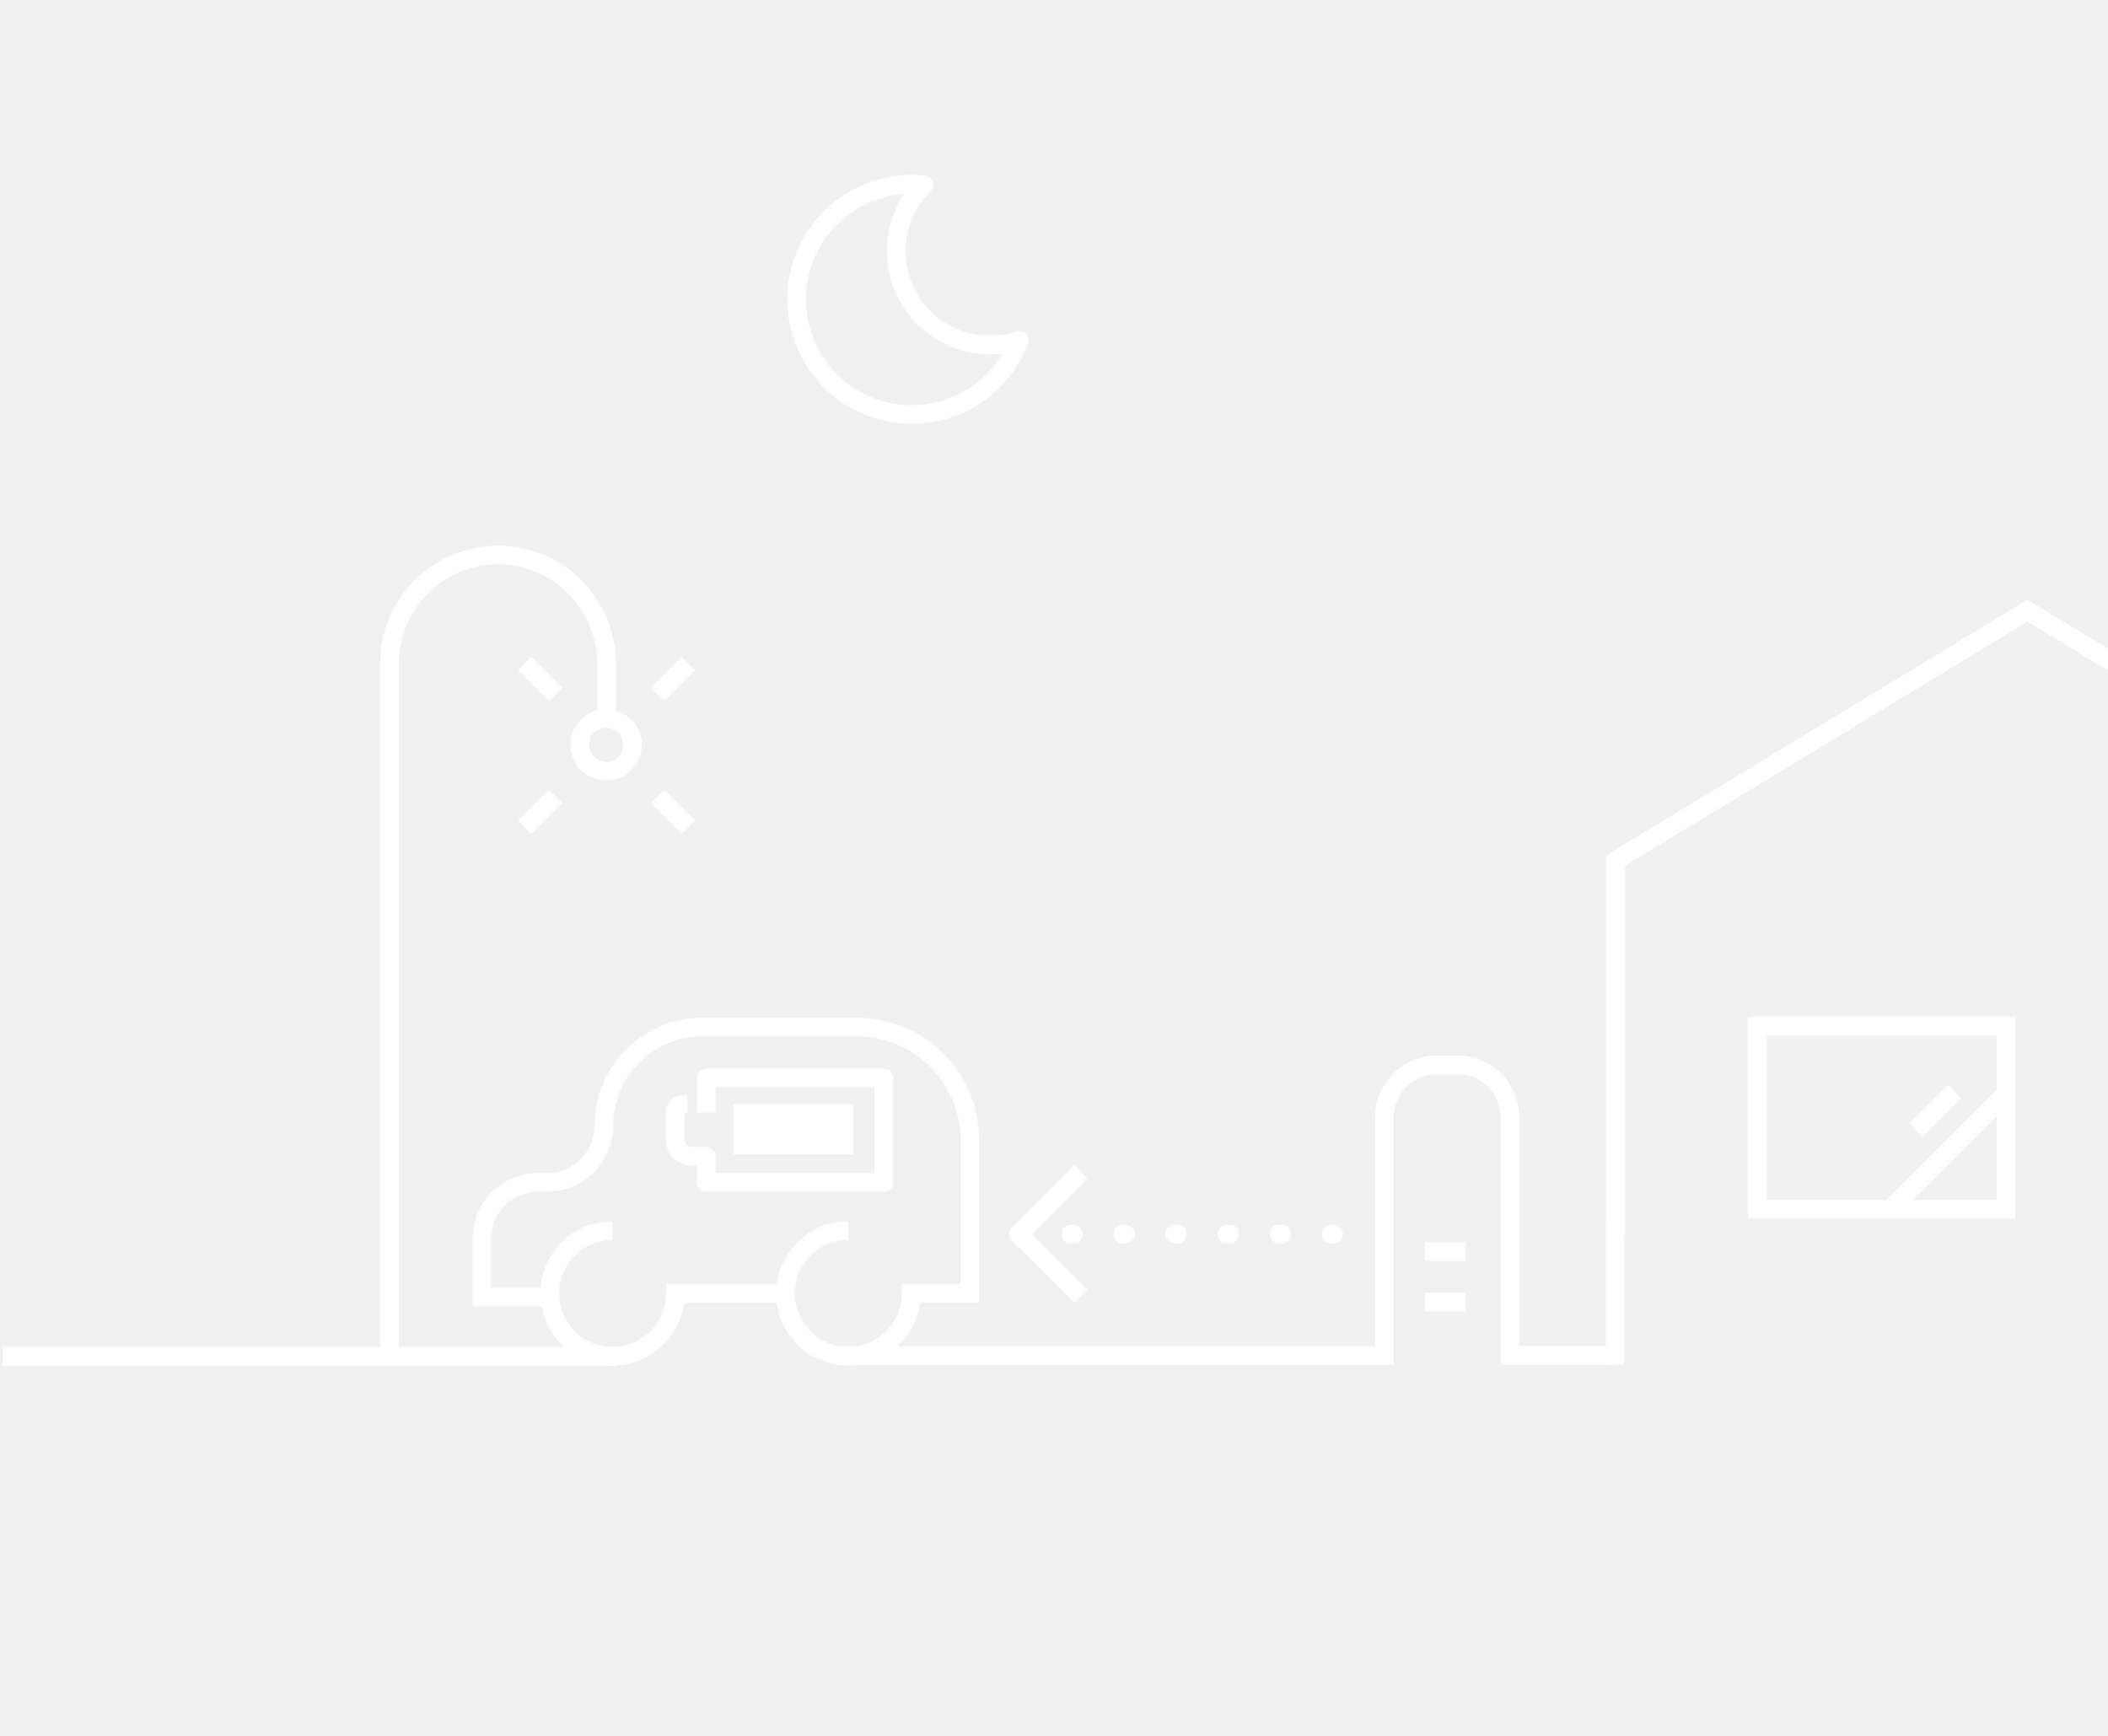
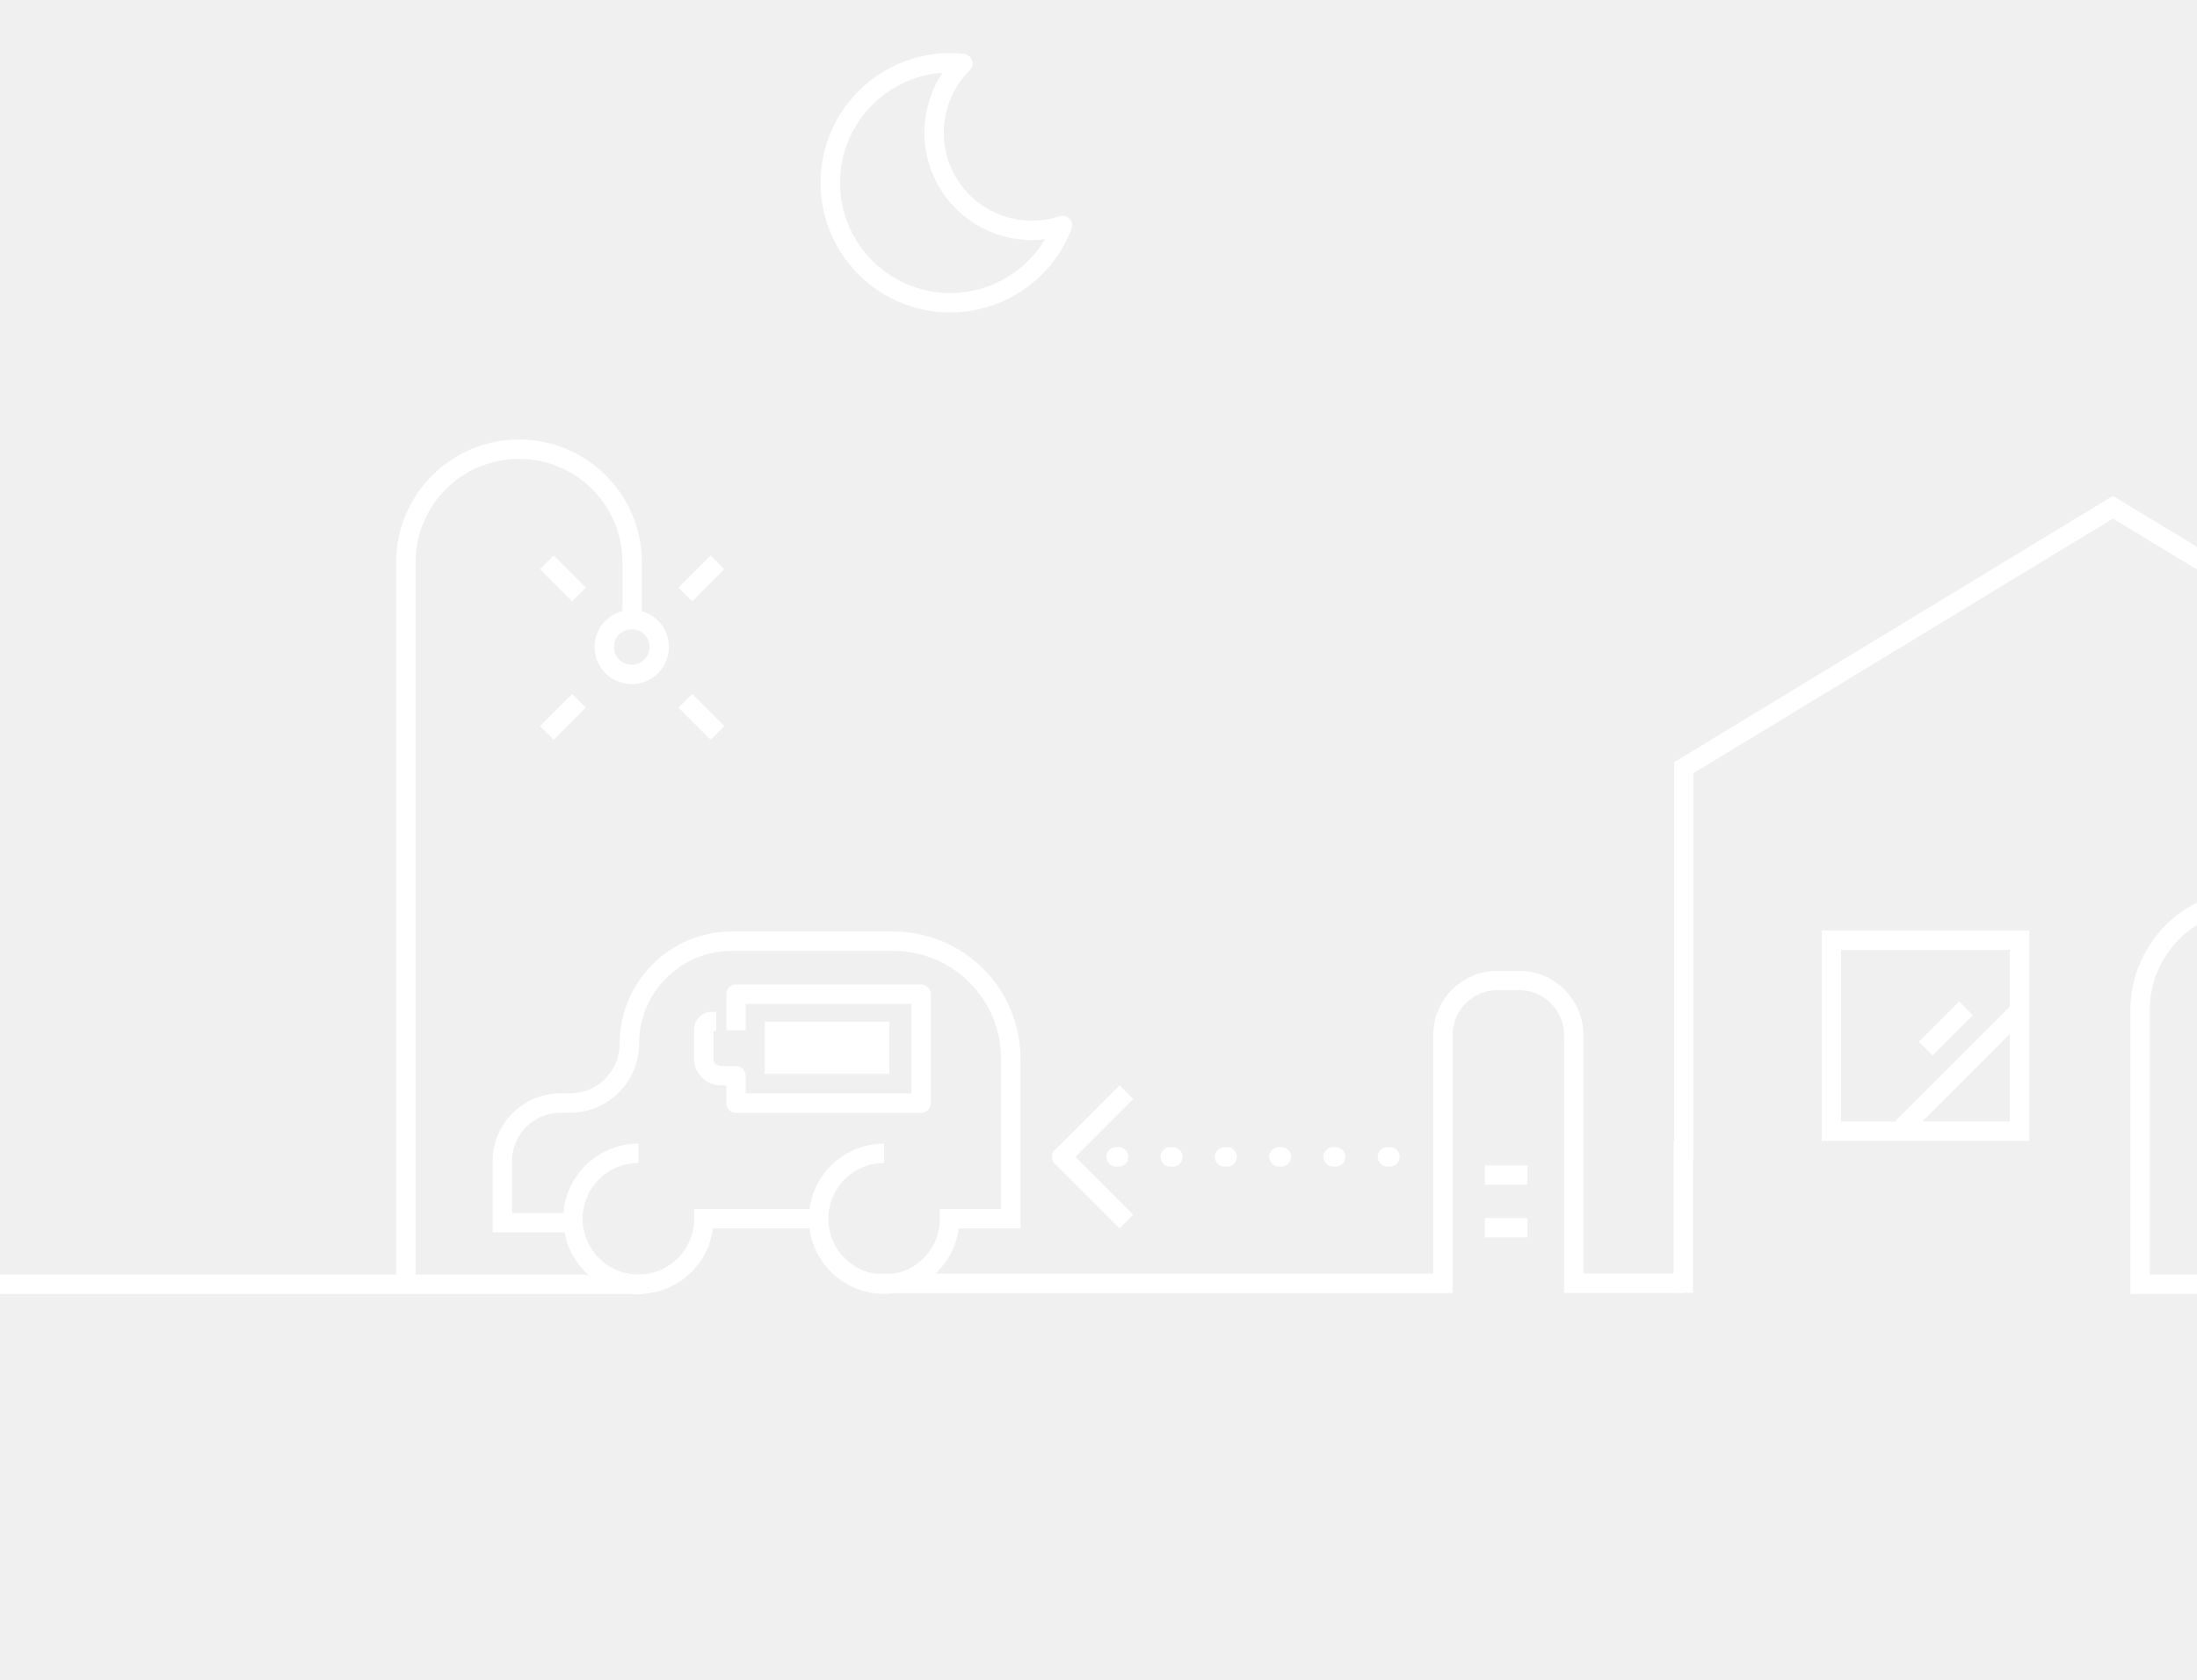
- <svg xmlns="http://www.w3.org/2000/svg" id="bg" viewBox="0 0 340 280">
-   <defs>
-     <clipPath id="clip-path">
-       <rect x="0.43" y="2.5" width="339.57" height="277.5" style="fill: none" />
-     </clipPath>
-   </defs>
-   <g style="clip-path: url(#clip-path)">
-     <g>
-       <rect id="_Rectangle_" data-name="&lt;Rectangle&gt;" x="283.42" y="165.53" width="40.12" height="29.55" style="fill: none;stroke: #fff;stroke-miterlimit: 10;stroke-width: 3px" />
-       <path id="_Path_" data-name="&lt;Path&gt;" d="M97.83,115.06v-8A17.51,17.51,0,0,0,80.32,89.53h0A17.51,17.51,0,0,0,62.81,107V218.19" style="fill: none;stroke: #fff;stroke-linejoin: round;stroke-width: 3px" />
-       <circle id="_Path_2" data-name="&lt;Path&gt;" cx="97.77" cy="120.14" r="4.25" style="fill: none;stroke: #fff;stroke-linejoin: round;stroke-width: 3px" />
-       <line id="_Path_3" data-name="&lt;Path&gt;" x1="89.6" y1="128.47" x2="84.63" y2="133.44" style="fill: none;stroke: #fff;stroke-linejoin: round;stroke-width: 3px" />
-       <line id="_Path_4" data-name="&lt;Path&gt;" x1="111.03" y1="107.04" x2="106.06" y2="112.01" style="fill: none;stroke: #fff;stroke-linejoin: round;stroke-width: 3px" />
-       <line id="_Path_5" data-name="&lt;Path&gt;" x1="106.06" y1="128.47" x2="111.03" y2="133.44" style="fill: none;stroke: #fff;stroke-linejoin: round;stroke-width: 3px" />
-       <line id="_Path_6" data-name="&lt;Path&gt;" x1="84.63" y1="107.04" x2="89.6" y2="112.01" style="fill: none;stroke: #fff;stroke-linejoin: round;stroke-width: 3px" />
-       <line id="_Path_7" data-name="&lt;Path&gt;" x1="309.02" y1="182.3" x2="315.24" y2="176.08" style="fill: none;stroke: #fff;stroke-linejoin: round;stroke-width: 3px" />
-       <line id="_Path_8" data-name="&lt;Path&gt;" x1="323.38" y1="176.57" x2="305.42" y2="194.53" style="fill: none;stroke: #fff;stroke-linejoin: round;stroke-width: 3px" />
-       <path id="_Path_9" data-name="&lt;Path&gt;" d="M113.9,179.47v-5.59h28.65v16.86H113.9V186.5H111.7a2.68,2.68,0,0,1-2.8-2.71v-4.32a1.26,1.26,0,0,1,1.36-1.36h.58" style="fill: none;stroke: #fff;stroke-linejoin: round;stroke-width: 3px" />
-       <rect id="_Rectangle_2" data-name="&lt;Rectangle&gt;" x="123.94" y="172.54" width="8.07" height="19.27" transform="translate(310.15 54.2) rotate(90)" style="fill: #fff" />
-       <path id="_Path_10" data-name="&lt;Path&gt;" d="M159.72,55.65A15.12,15.12,0,0,1,149,29.82a18.78,18.78,0,0,0-1.94-.1,18.57,18.57,0,1,0,17.36,25.17A15.1,15.1,0,0,1,159.72,55.65Z" style="fill: none;stroke: #fff;stroke-linejoin: round;stroke-width: 3px" />
-       <g id="_Group_" data-name="&lt;Group&gt;">
-         <line id="_Path_11" data-name="&lt;Path&gt;" x1="88.67" y1="209.29" x2="89.78" y2="209.29" style="fill: none;stroke: #fff;stroke-linejoin: round;stroke-width: 3px" />
-         <path id="_Path_12" data-name="&lt;Path&gt;" d="M136.82,198.51a10.13,10.13,0,1,0,10.13,10.13l9.47,0V183.86a18.18,18.18,0,0,0-18.18-18.18h-25A15.86,15.86,0,0,0,97.4,181.54h0a9.19,9.19,0,0,1-9.19,9.19H86.74a9,9,0,0,0-9,9v9.51h11" style="fill: none;stroke: #fff;stroke-miterlimit: 10;stroke-width: 3px" />
-         <path id="_Path_13" data-name="&lt;Path&gt;" d="M98.8,198.51a10.13,10.13,0,1,0,10.13,10.13l17.88,0" style="fill: none;stroke: #fff;stroke-miterlimit: 10;stroke-width: 3px" />
-       </g>
-       <line id="_Path_14" data-name="&lt;Path&gt;" x1="98.05" y1="218.79" x2="0.43" y2="218.79" style="fill: none;stroke: #fff;stroke-linecap: square;stroke-miterlimit: 10;stroke-width: 3px" />
-       <line id="_Path_15" data-name="&lt;Path&gt;" x1="260.5" y1="198.02" x2="260.5" y2="218.59" style="fill: none;stroke: #fff;stroke-linecap: square;stroke-miterlimit: 10;stroke-width: 3px" />
-       <path id="_Path_16" data-name="&lt;Path&gt;" d="M437.76,218.77H342.19V176.39a17.14,17.14,0,0,1,17.14-17.14h.7a17.14,17.14,0,0,1,17.14,17.14v33.8h15.07l-.1-72.17L327,98.51l-66.42,40.31,0,59.2" style="fill: none;stroke: #fff;stroke-linecap: square;stroke-miterlimit: 10;stroke-width: 3px" />
-       <polyline id="_Path_17" data-name="&lt;Path&gt;" points="174.32 209.07 164.31 199.06 174.32 189.04" style="fill: none;stroke: #fff;stroke-linejoin: round;stroke-width: 3px" />
-       <path id="_Path_18" data-name="&lt;Path&gt;" d="M260.54,218.62l-17,0v-8.41h0v-30a8.45,8.45,0,0,0-8.45-8.45h-3.34a8.45,8.45,0,0,0-8.45,8.45v38.44H135.69" style="fill: none;stroke: #fff;stroke-miterlimit: 10;stroke-width: 3px" />
-       <line id="_Path_19" data-name="&lt;Path&gt;" x1="164.31" y1="199.06" x2="220.06" y2="199.06" style="fill: none;stroke: #fff;stroke-linecap: round;stroke-linejoin: round;stroke-width: 3px;stroke-dasharray: 0.4,8" />
-       <line id="_Path_20" data-name="&lt;Path&gt;" x1="229.79" y1="201.87" x2="236.39" y2="201.87" style="fill: none;stroke: #fff;stroke-miterlimit: 10;stroke-width: 3px" />
-       <line id="_Path_21" data-name="&lt;Path&gt;" x1="229.79" y1="210.03" x2="236.39" y2="210.03" style="fill: none;stroke: #fff;stroke-miterlimit: 10;stroke-width: 3px" />
+ <svg xmlns="http://www.w3.org/2000/svg" id="bg" viewBox="0 0 340 260">
+   <g>
+     <rect id="_Rectangle_" data-name="&lt;Rectangle&gt;" x="283.42" y="145.53" width="29.12" height="29.55" style="fill: none;stroke: #fff;stroke-miterlimit: 10;stroke-width: 3px" />
+     <path id="_Path_" data-name="&lt;Path&gt;" d="M97.83,95.06V87A17.51,17.51,0,0,0,80.32,69.53h0A17.51,17.51,0,0,0,62.81,87V198.19" style="fill: none;stroke: #fff;stroke-linejoin: round;stroke-width: 3px" />
+     <circle id="_Path_2" data-name="&lt;Path&gt;" cx="97.77" cy="100.14" r="4.25" style="fill: none;stroke: #fff;stroke-linejoin: round;stroke-width: 3px" />
+     <line id="_Path_3" data-name="&lt;Path&gt;" x1="89.6" y1="108.47" x2="84.63" y2="113.44" style="fill: none;stroke: #fff;stroke-linejoin: round;stroke-width: 3px" />
+     <line id="_Path_4" data-name="&lt;Path&gt;" x1="111.03" y1="87.04" x2="106.06" y2="92.01" style="fill: none;stroke: #fff;stroke-linejoin: round;stroke-width: 3px" />
+     <line id="_Path_5" data-name="&lt;Path&gt;" x1="106.06" y1="108.47" x2="111.03" y2="113.44" style="fill: none;stroke: #fff;stroke-linejoin: round;stroke-width: 3px" />
+     <line id="_Path_6" data-name="&lt;Path&gt;" x1="84.63" y1="87.04" x2="89.6" y2="92.01" style="fill: none;stroke: #fff;stroke-linejoin: round;stroke-width: 3px" />
+     <line id="_Path_7" data-name="&lt;Path&gt;" x1="298.02" y1="162.3" x2="304.24" y2="156.08" style="fill: none;stroke: #fff;stroke-linejoin: round;stroke-width: 3px" />
+     <line id="_Path_8" data-name="&lt;Path&gt;" x1="312.38" y1="156.57" x2="294.42" y2="174.53" style="fill: none;stroke: #fff;stroke-linejoin: round;stroke-width: 3px" />
+     <path id="_Path_9" data-name="&lt;Path&gt;" d="M113.9,159.47v-5.59h28.65v16.86H113.9V166.5H111.7a2.68,2.68,0,0,1-2.8-2.71v-4.32a1.26,1.26,0,0,1,1.36-1.36h.58" style="fill: none;stroke: #fff;stroke-linejoin: round;stroke-width: 3px" />
+     <rect id="_Rectangle_2" data-name="&lt;Rectangle&gt;" x="123.94" y="152.54" width="8.07" height="19.27" transform="translate(290.15 34.2) rotate(90)" style="fill: #fff" />
+     <path id="_Path_10" data-name="&lt;Path&gt;" d="M159.72,35.65A15.12,15.12,0,0,1,149,9.82a18.78,18.78,0,0,0-1.94-.1,18.57,18.57,0,1,0,17.36,25.17A15.1,15.1,0,0,1,159.72,35.65Z" style="fill: none;stroke: #fff;stroke-linejoin: round;stroke-width: 3px" />
+     <g id="_Group_" data-name="&lt;Group&gt;">
+       <line id="_Path_11" data-name="&lt;Path&gt;" x1="88.67" y1="189.29" x2="89.78" y2="189.29" style="fill: none;stroke: #fff;stroke-linejoin: round;stroke-width: 3px" />
+       <path id="_Path_12" data-name="&lt;Path&gt;" d="M136.82,178.51a10.13,10.13,0,1,0,10.13,10.13l9.47,0V163.86a18.18,18.18,0,0,0-18.18-18.18h-25A15.86,15.86,0,0,0,97.4,161.54h0a9.19,9.19,0,0,1-9.19,9.19H86.74a9,9,0,0,0-9,9v9.51h11" style="fill: none;stroke: #fff;stroke-miterlimit: 10;stroke-width: 3px" />
+       <path id="_Path_13" data-name="&lt;Path&gt;" d="M98.8,178.51a10.13,10.13,0,1,0,10.13,10.13l17.88,0" style="fill: none;stroke: #fff;stroke-miterlimit: 10;stroke-width: 3px" />
    </g>
+     <line id="_Path_14" data-name="&lt;Path&gt;" x1="98.05" y1="198.79" x2="-19.57" y2="198.79" style="fill: none;stroke: #fff;stroke-linecap: square;stroke-miterlimit: 10;stroke-width: 3px" />
+     <line id="_Path_15" data-name="&lt;Path&gt;" x1="260.5" y1="178.02" x2="260.5" y2="198.59" style="fill: none;stroke: #fff;stroke-linecap: square;stroke-miterlimit: 10;stroke-width: 3px" />
+     <path id="_Path_16" data-name="&lt;Path&gt;" d="M437.76,198.77H331.19V156.39a17.14,17.14,0,0,1,17.14-17.14h.7a17.14,17.14,0,0,1,17.14,17.14v33.8h26.07l-.1-72.17L327,78.51l-66.42,40.31,0,59.2" style="fill: none;stroke: #fff;stroke-linecap: square;stroke-miterlimit: 10;stroke-width: 3px" />
+     <polyline id="_Path_17" data-name="&lt;Path&gt;" points="174.32 189.07 164.31 179.06 174.32 169.04" style="fill: none;stroke: #fff;stroke-linejoin: round;stroke-width: 3px" />
+     <path id="_Path_18" data-name="&lt;Path&gt;" d="M260.54,198.62l-17,0v-8.41h0v-30a8.45,8.45,0,0,0-8.45-8.45h-3.34a8.45,8.45,0,0,0-8.45,8.45v38.44H135.69" style="fill: none;stroke: #fff;stroke-miterlimit: 10;stroke-width: 3px" />
+     <line id="_Path_19" data-name="&lt;Path&gt;" x1="164.31" y1="179.06" x2="220.06" y2="179.06" style="fill: none;stroke: #fff;stroke-linecap: round;stroke-linejoin: round;stroke-width: 3px;stroke-dasharray: 0.4,8" />
+     <line id="_Path_20" data-name="&lt;Path&gt;" x1="229.79" y1="181.87" x2="236.39" y2="181.87" style="fill: none;stroke: #fff;stroke-miterlimit: 10;stroke-width: 3px" />
+     <line id="_Path_21" data-name="&lt;Path&gt;" x1="229.79" y1="190.03" x2="236.39" y2="190.03" style="fill: none;stroke: #fff;stroke-miterlimit: 10;stroke-width: 3px" />
  </g>
</svg>
